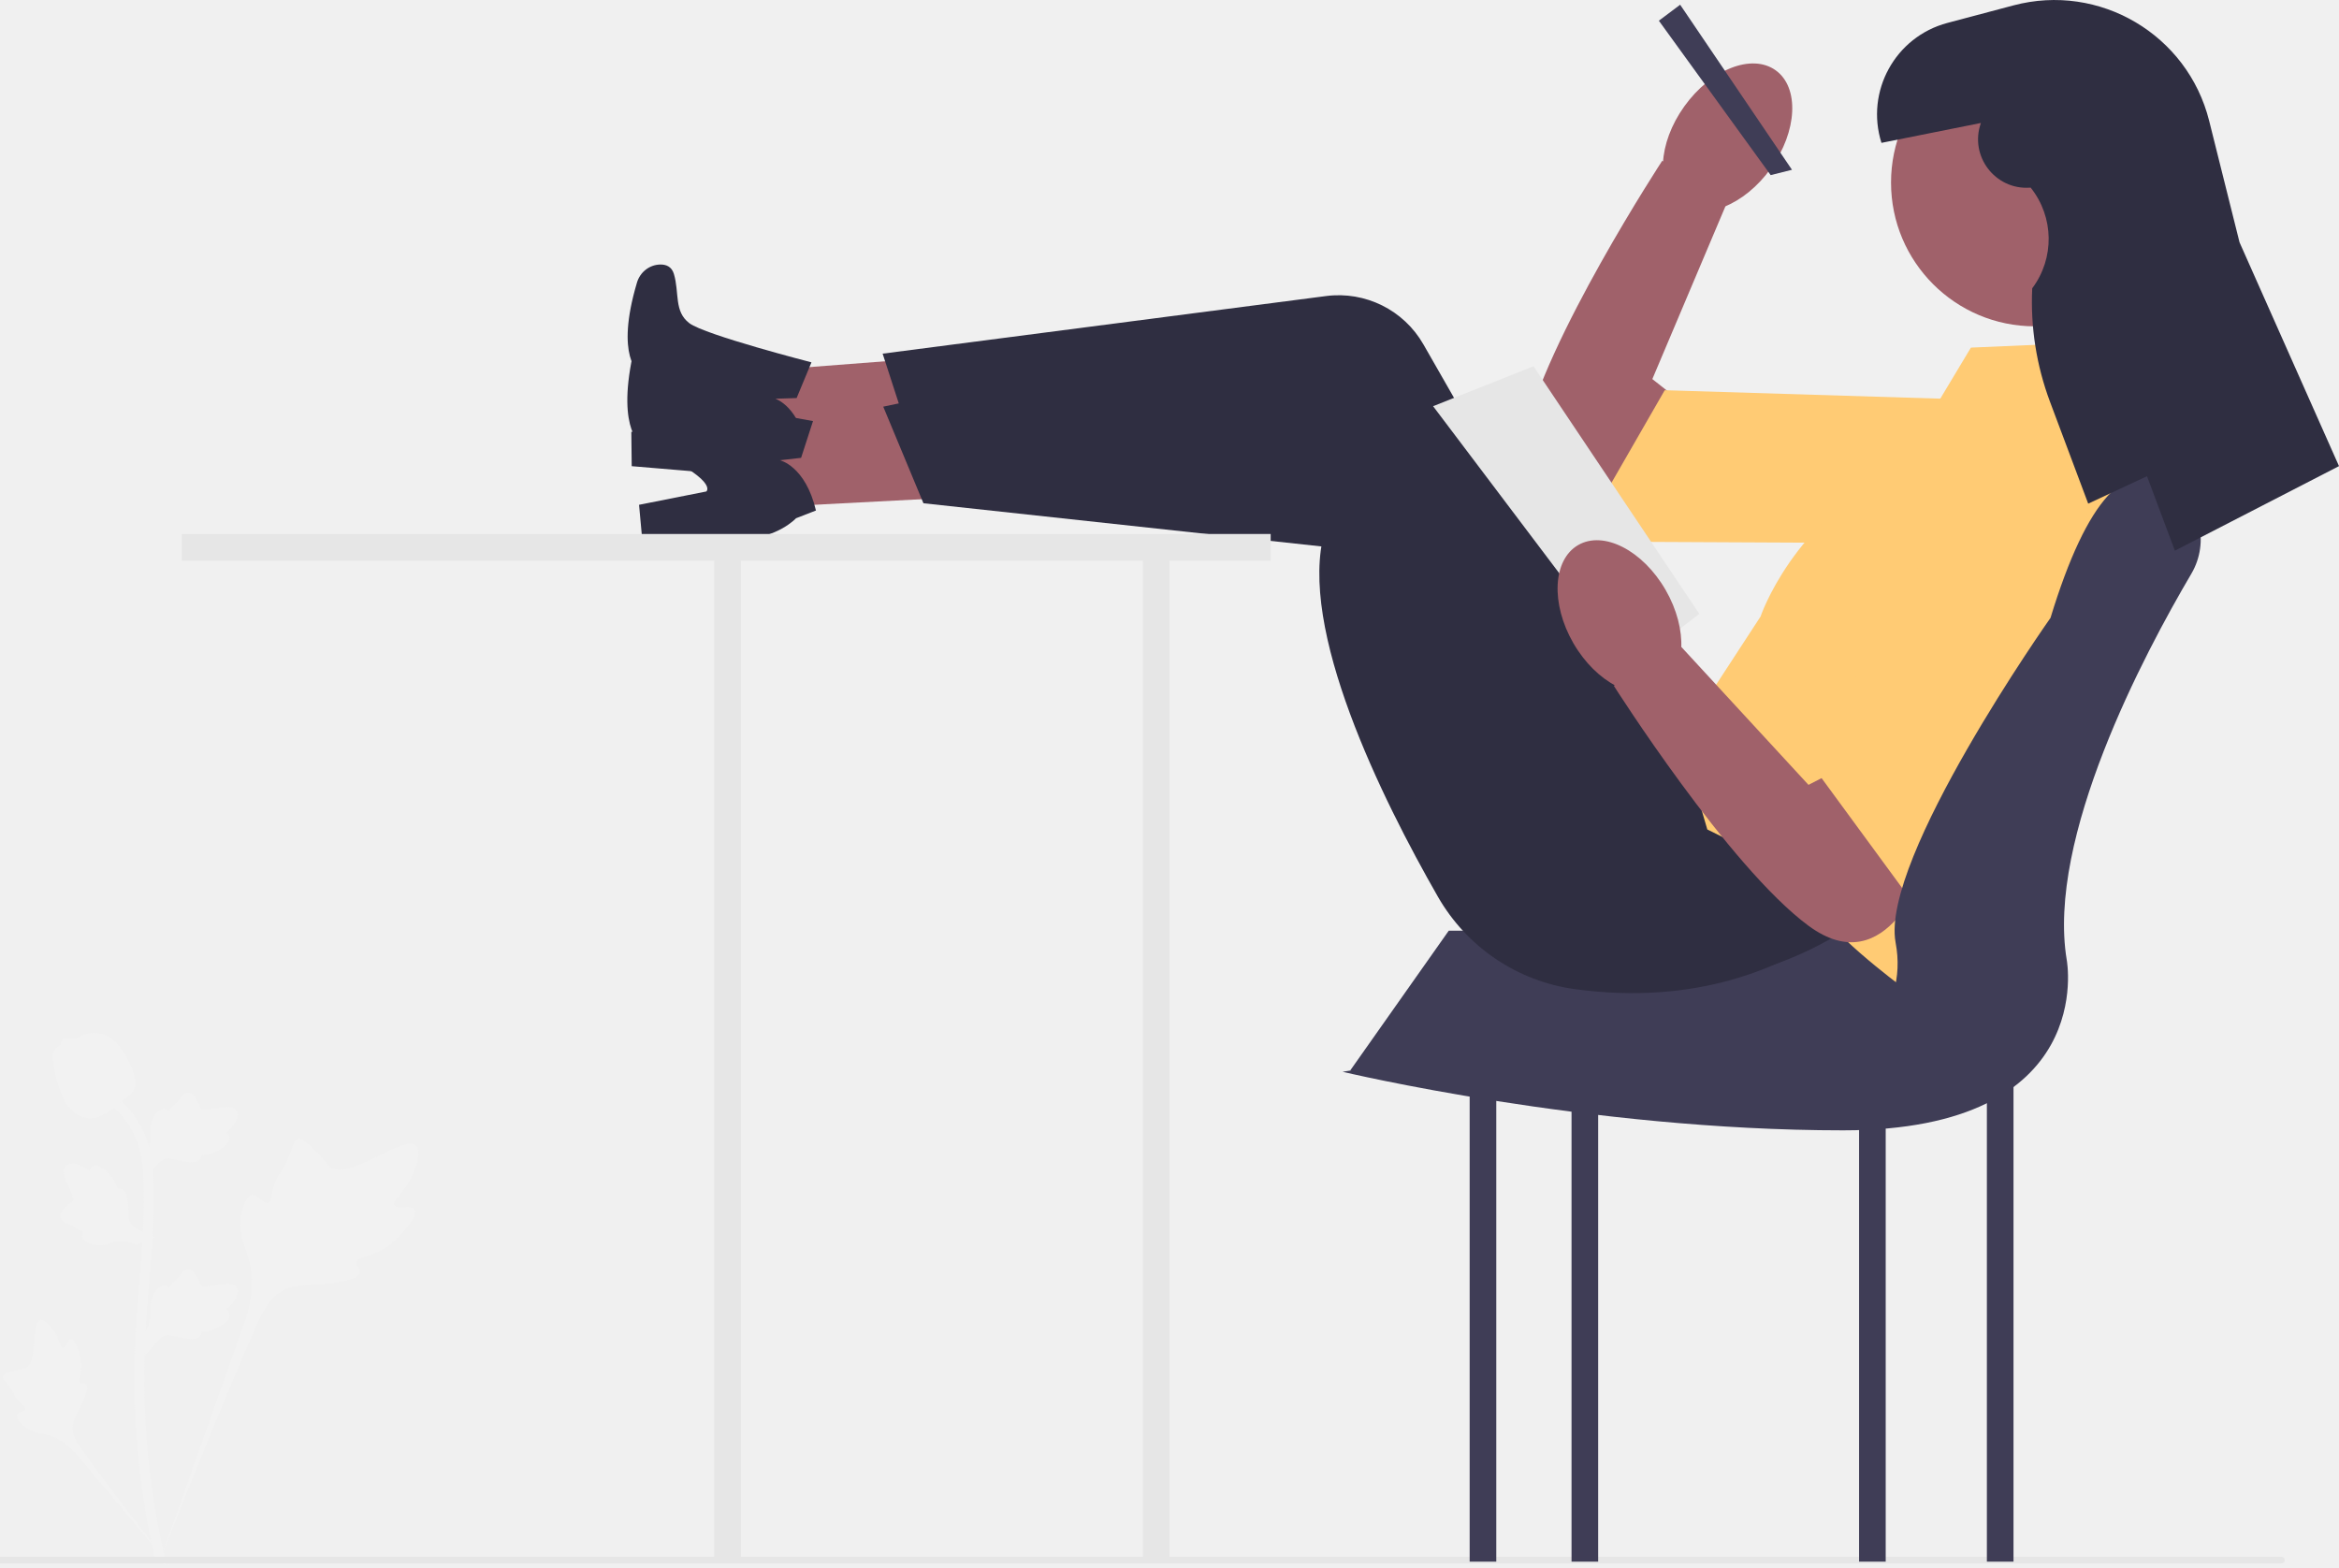
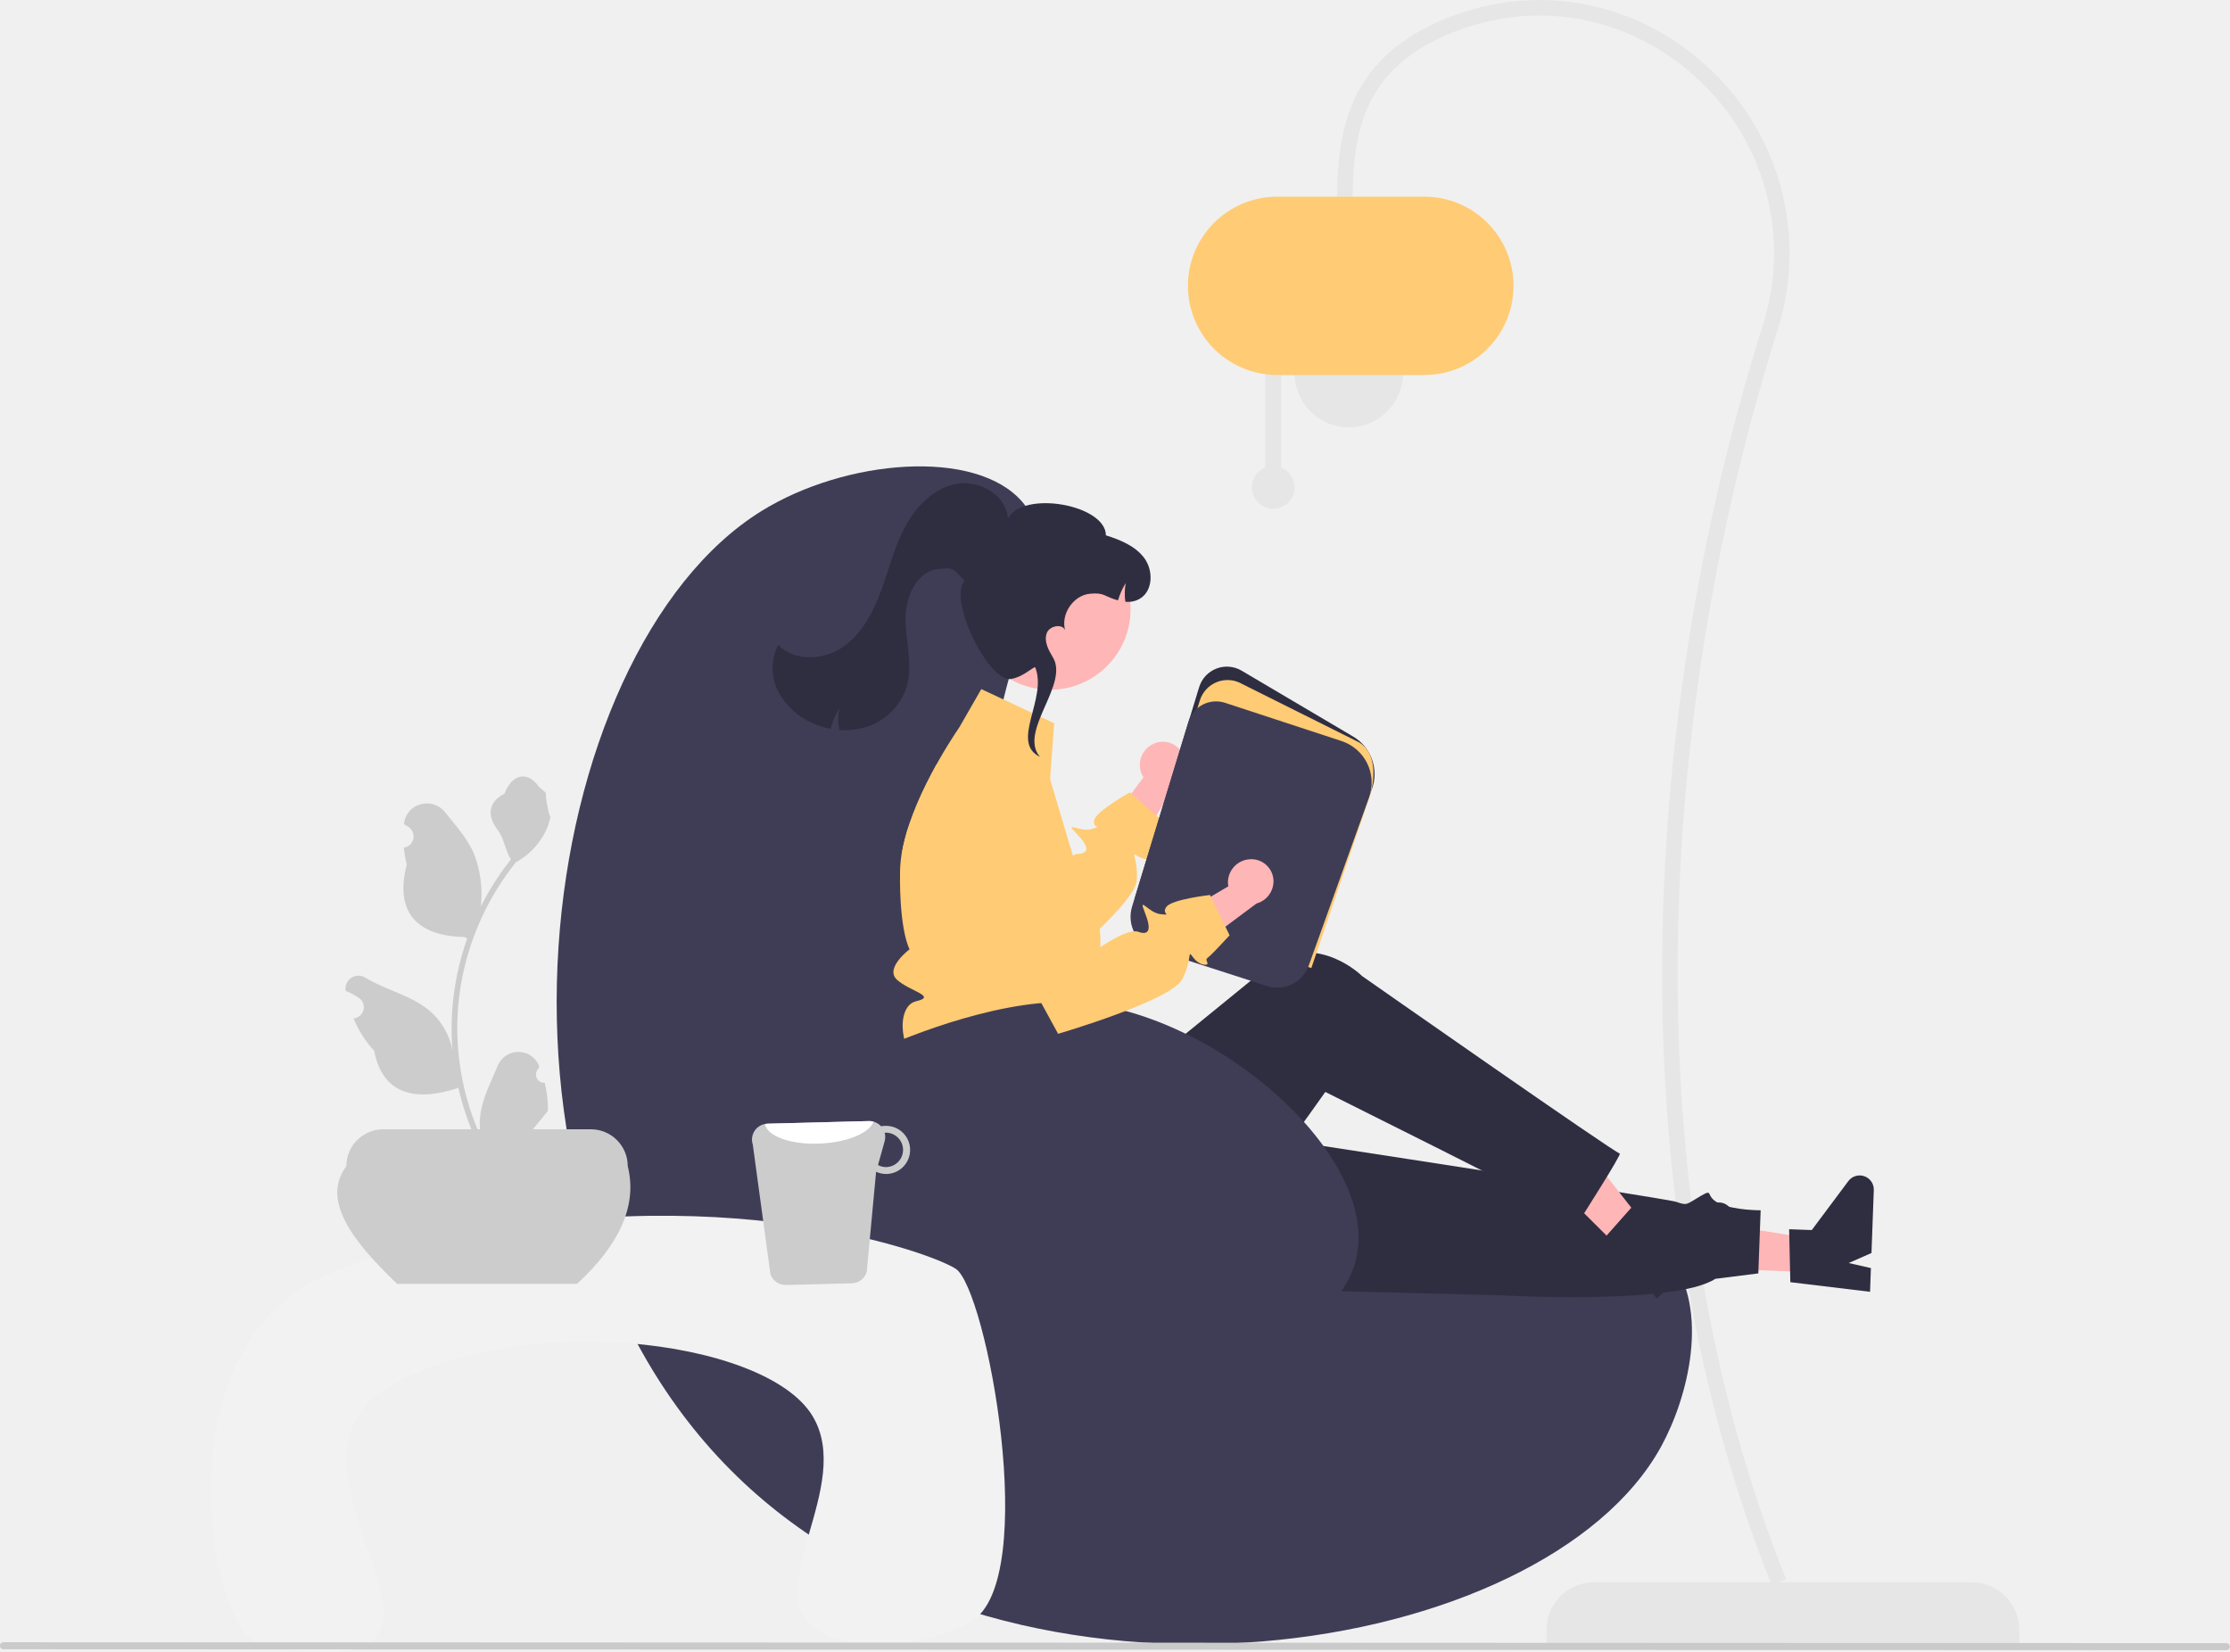
- <svg xmlns="http://www.w3.org/2000/svg" width="596.882" height="400.001" viewBox="0 0 596.882 400.001">
-   <g>
-     <path d="M105.784,308.736c-.844-1.424-4.497,.101-5.168-1.191-.669-1.287,2.724-3.249,4.663-7.73,.35-.808,2.553-5.9,.922-7.472-3.092-2.978-17.24,9.313-22.191,5.29-1.087-.883-1.846-2.645-5.134-5.506-1.308-1.138-2.099-1.652-2.865-1.461-1.086,.271-1.172,1.725-2.337,4.584-1.747,4.287-2.78,4.028-3.798,7.449-.756,2.539-.583,4.016-1.472,4.303-1.258,.407-2.416-2.286-4.011-2.045-1.627,.246-2.611,3.382-2.922,5.73-.583,4.406,1.035,7.313,1.932,10.371,.975,3.322,1.553,8.375-.698,15.528l-22.277,62.766c4.918-12.879,19.158-48.185,25.142-61.305,1.727-3.787,3.635-7.629,7.551-9.145,3.77-1.46,8.949-.588,15.55-2.179,.771-.186,2.911-.73,3.18-1.988,.223-1.04-1.036-1.621-.842-2.595,.259-1.307,2.734-1.323,5.775-2.831,2.144-1.063,3.48-2.328,4.629-3.415,.346-.328,5.495-5.262,4.371-7.157h-0Z" fill="#f2f2f2" />
-     <path d="M18.139,341.778c-.942,.004-1.248,2.236-2.076,2.193-.825-.043-.808-2.275-2.448-4.519-.296-.405-2.159-2.955-3.401-2.608-2.354,.658-.404,11.148-3.806,12.418-.747,.279-1.831,.143-4.184,.931-.936,.314-1.417,.554-1.544,.985-.18,.611,.508,1.073,1.575,2.47,1.6,2.094,1.175,2.527,2.56,4.013,1.028,1.104,1.803,1.445,1.687,1.964-.163,.735-1.819,.526-2.161,1.379-.349,.87,.907,2.257,1.969,3.087,1.994,1.558,3.888,1.602,5.647,2.044,1.912,.48,4.559,1.654,7.42,4.823l24.378,29.044c-4.902-6.13-18.122-23.306-22.835-30.029-1.361-1.941-2.696-3.985-2.31-6.345,.371-2.272,2.293-4.562,3.417-8.261,.131-.432,.481-1.639-.058-2.134-.446-.409-1.095,.041-1.517-.335-.567-.504,.14-1.724,.277-3.651,.097-1.359-.138-2.38-.341-3.258-.061-.265-.997-4.215-2.251-4.21v0Z" fill="#f2f2f2" />
-     <path d="M36.939,345.998l-.568-5.068,.259-.384c1.2-1.777,1.812-3.512,1.819-5.159,.001-.262-.011-.524-.023-.79-.049-1.057-.11-2.371,.575-3.903,.384-.854,1.463-2.831,3.086-2.587,.437,.061,.767,.262,1.018,.497,.037-.059,.075-.117,.115-.181,.505-.771,.905-1.101,1.291-1.419,.296-.245,.602-.497,1.082-1.094,.21-.262,.374-.492,.513-.685,.42-.585,.968-1.282,1.935-1.27,1.033,.049,1.574,.903,1.932,1.468,.64,1.008,.93,1.735,1.122,2.217,.07,.176,.149,.374,.19,.436,.333,.489,3.038,.032,4.057-.135,2.289-.382,4.27-.712,5.087,.732,.585,1.033,.151,2.398-1.33,4.168-.461,.551-.952,.969-1.388,1.297,.361,.215,.684,.546,.815,1.065h0c.308,1.228-.748,2.459-3.137,3.663-.593,.301-1.392,.702-2.512,.896-.527,.091-1.002,.113-1.408,.125-.009,.235-.064,.489-.207,.751-.42,.771-1.293,1.138-2.61,1.05-1.449-.076-2.642-.352-3.694-.595-.919-.21-1.711-.389-2.332-.347-1.153,.093-2.041,1.016-3.083,2.212l-2.603,3.042h-0Z" fill="#f2f2f2" />
-     <path d="M39.572,315.823l-4.758,1.835-.437-.153c-2.023-.71-3.857-.862-5.452-.451-.254,.065-.504,.143-.759,.223-1.01,.315-2.266,.708-3.922,.434-.924-.155-3.11-.697-3.285-2.329-.052-.438,.059-.809,.222-1.111-.066-.021-.133-.042-.204-.065-.874-.293-1.295-.597-1.7-.889-.312-.224-.633-.456-1.332-.769-.307-.137-.571-.237-.793-.322-.672-.258-1.486-.611-1.719-1.549-.215-1.011,.474-1.751,.93-2.241,.813-.875,1.442-1.34,1.86-1.648,.153-.112,.324-.239,.373-.294,.389-.446-.74-2.947-1.159-3.891-.95-2.118-1.772-3.95-.582-5.106,.851-.828,2.282-.754,4.369,.229,.65,.307,1.179,.675,1.607,1.013,.117-.404,.354-.8,.823-1.058h0c1.11-.61,2.569,.099,4.339,2.105,.442,.498,1.033,1.169,1.504,2.203,.221,.487,.363,.941,.478,1.331,.229-.051,.49-.063,.779,.009,.852,.21,1.429,.962,1.678,2.258,.294,1.421,.329,2.645,.362,3.724,.03,.942,.058,1.753,.255,2.344,.382,1.091,1.5,1.717,2.922,2.421l3.603,1.746-0,0Z" fill="#f2f2f2" />
-     <path d="M36.939,300.892l-.568-5.068,.259-.384c1.2-1.777,1.812-3.512,1.819-5.159,.001-.262-.011-.524-.023-.79-.049-1.057-.11-2.371,.575-3.903,.384-.854,1.463-2.831,3.086-2.587,.437,.061,.767,.262,1.018,.497,.037-.059,.075-.117,.115-.181,.505-.771,.905-1.101,1.291-1.419,.296-.245,.602-.497,1.082-1.094,.21-.262,.374-.492,.513-.685,.42-.585,.968-1.282,1.935-1.27,1.033,.049,1.574,.903,1.932,1.468,.64,1.008,.93,1.735,1.122,2.217,.07,.176,.149,.374,.19,.436,.333,.489,3.038,.032,4.057-.135,2.289-.382,4.27-.712,5.087,.732,.585,1.033,.151,2.398-1.33,4.168-.461,.551-.952,.969-1.388,1.297,.361,.215,.684,.546,.815,1.065h0c.308,1.228-.748,2.459-3.137,3.663-.593,.301-1.392,.702-2.512,.896-.527,.091-1.002,.113-1.408,.125-.009,.235-.064,.489-.207,.751-.42,.771-1.293,1.138-2.61,1.05-1.449-.076-2.642-.352-3.694-.595-.919-.21-1.711-.389-2.332-.347-1.153,.093-2.041,1.016-3.083,2.212l-2.603,3.042h-0Z" fill="#f2f2f2" />
-     <path d="M42.124,399.269l-1.062-.666-.257-1.226,.257,1.226-1.238,.142c-.02-.115-.087-.379-.188-.793-.554-2.266-2.244-9.162-3.654-20.023-.984-7.581-1.541-15.376-1.656-23.17-.115-7.807,.255-13.717,.551-18.467,.224-3.583,.496-6.994,.762-10.317,.71-8.878,1.379-17.265,.881-26.55-.11-2.073-.341-6.387-2.862-10.978-1.462-2.663-3.476-5.027-5.987-7.023l1.561-1.963c2.771,2.207,5,4.826,6.623,7.782,2.795,5.09,3.047,9.791,3.168,12.05,.507,9.449-.17,17.916-.887,26.88-.264,3.311-.536,6.708-.759,10.276-.294,4.706-.66,10.565-.546,18.271,.113,7.701,.663,15.4,1.634,22.886,1.392,10.724,3.058,17.517,3.605,19.749,.291,1.192,.352,1.441,.054,1.914v-0Z" fill="#f2f2f2" />
-     <path d="M23.075,285.406c-.103,0-.207-.002-.312-.01-2.134-.115-4.11-1.392-5.875-3.796-.827-1.131-1.251-2.42-2.095-4.992-.131-.396-.767-2.408-1.154-5.176-.253-1.808-.221-2.565,.137-3.233,.398-.744,1.041-1.263,1.766-1.613-.032-.24-.006-.487,.098-.739,.427-1.045,1.563-.908,2.177-.842,.311,.039,.699,.091,1.117,.069,.658-.032,1.012-.228,1.548-.521,.513-.281,1.15-.631,2.096-.825,1.865-.389,3.427,.14,3.942,.313,2.71,.903,4.046,3.01,5.593,5.45,.308,.489,1.367,2.271,2.065,4.713,.504,1.762,.433,2.545,.281,3.128-.308,1.197-1.036,1.882-2.885,3.394-1.931,1.583-2.9,2.376-3.732,2.858-1.937,1.118-3.153,1.821-4.768,1.821v0Z" fill="#f2f2f2" />
-   </g>
-   <path d="M583.04,398.13h0c0,.464-.376,.84-.84,.84H0v-1.68H582.2c.464,0,.84,.376,.84,.84Z" fill="#e6e6e6" />
-   <g>
-     <g>
-       <path d="M414.967,132.595s-31.339,3.769-26.053-21.009c5.286-24.778,35.259-70.545,35.259-70.545l17.009,9.539-19.527,46.158,8.406,6.632-15.094,29.226Z" fill="#a0616a" />
-       <polygon points="517.666 102.43 513.25 138.75 402.592 138.208 424.816 99.583 517.666 102.43" fill="#ffcb74" />
-       <ellipse cx="440.857" cy="35.06" rx="21.062" ry="13.588" transform="translate(155.6948 373.0935) rotate(-54.39629)" fill="#a0616a" />
-     </g>
-     <rect x="431.611" y="316.316" width="157.624" height="6.794" transform="translate(190.7093 830.1362) rotate(-90)" fill="#3f3d56" />
-     <rect x="398.999" y="316.316" width="157.624" height="6.794" transform="translate(158.0973 797.5243) rotate(-90)" fill="#3f3d56" />
-     <rect x="166.639" y="266.719" width="256.819" height="6.794" transform="translate(24.93198 565.1643) rotate(-90)" fill="#e6e6e6" />
-     <rect x="325.622" y="316.316" width="157.624" height="6.794" transform="translate(84.72051 724.1474) rotate(-90)" fill="#3f3d56" />
-     <rect x="299.622" y="316.316" width="157.624" height="6.794" transform="translate(58.72051 698.1474) rotate(-90)" fill="#3f3d56" />
-     <polygon points="500.911 237.504 369.709 237.504 344.541 273.204 475.093 280.987 500.911 237.504" fill="#3f3d56" />
-     <g>
-       <g>
-         <polygon points="260.667 115.362 261.263 89.472 182.077 95.563 181.672 113.106 260.667 115.362" fill="#a0616a" />
-         <path d="M207.074,92.47l-3.787,9.112-5.439,.174s6.368,1.95,8.138,13.522l-5.226,1.567s-5.019,4.683-14.401,4.228l-25.155-2.104-.097-8.769,17.386-2.009s3.874-2.549-15.303-13.027c0,0-6.353-3.885-.639-23.068,.785-2.637,3.157-4.53,5.908-4.59,1.518-.033,2.94,.512,3.508,2.398,1.445,4.799-.017,9.584,3.955,12.579,3.972,2.996,31.154,9.988,31.154,9.988Z" fill="#2f2e41" />
-       </g>
-       <path d="M491.092,214.34s-27.322,46.469-89.145,38.095c-14.712-1.993-27.656-10.74-35.03-23.626-14.253-24.906-35.896-68.515-28.88-93.209l-104.562-19.956-8.238-25.394,113.163-14.7c10.01-1.3,19.815,3.567,24.83,12.327l55.124,96.268,16.433,1.794,56.305,28.401Z" fill="#2f2e41" />
-     </g>
-     <g>
-       <g>
-         <polygon points="262.731 125.96 261.242 100.106 182.803 112.548 183.811 130.067 262.731 125.96" fill="#a0616a" />
-         <path d="M207.471,107.454l-3.042,9.387-5.408,.611s6.505,1.432,9.199,12.824l-5.083,1.982s-4.626,5.071-14.014,5.373l-25.243-.074-.802-8.733,17.168-3.401s3.656-2.852-16.302-11.753c0,0-6.645-3.361-2.493-22.942,.571-2.691,2.783-4.77,5.519-5.05,1.51-.155,2.972,.274,3.69,2.108,1.827,4.667,.754,9.554,4.954,12.22,4.2,2.667,31.856,7.45,31.856,7.45Z" fill="#2f2e41" />
-       </g>
-       <path d="M500.372,206.08s-23.495,48.517-85.792,45.143c-14.825-.803-28.43-8.48-36.817-20.731-16.211-23.678-41.292-65.405-36.285-90.583l-105.829-11.479-10.255-24.649,111.613-23.756c9.873-2.101,20.038,1.962,25.742,10.289l62.691,91.521,16.524,.466,58.408,23.779Z" fill="#2f2e41" />
-     </g>
-     <polygon points="428.754 1.206 423.319 5.283 451.854 44.689 457.289 43.33 428.754 1.206" fill="#3f3d56" />
-     <path d="M502.949,88.712l31.253-1.359,13.588,61.147s-28.535,107.348-62.506,103.271c0,0-21.062-15.627-21.062-21.062s-28.535-19.024-28.535-19.024l-6.794-23.1,20.382-31.253s8.153-24.459,35.33-38.047l18.344-30.574Z" fill="#ffcb74" />
-     <polygon points="324.263 136.271 46.382 136.271 46.382 143.066 182.265 143.066 182.265 398.526 189.059 398.526 189.059 143.066 324.263 143.066 324.263 136.271" fill="#e6e6e6" />
-     <circle cx="519.255" cy="46.589" r="36.688" fill="#a0616a" />
-     <polygon points="391.332 93.468 365.707 103.659 415.984 170.242 433.649 156.654 391.332 93.468" fill="#e6e6e6" />
-     <g>
-       <path d="M491.399,221.198s-9.512,30.098-29.894,15.049-49.683-61.249-49.683-61.249l15.712-11.55,33.971,36.849,9.512-4.916,20.382,25.818Z" fill="#a0616a" />
-       <polygon points="506.346 115.21 537.599 134.233 491.399 234.787 461.505 194.022 506.346 115.21" fill="#ffcb74" />
-       <ellipse cx="413.266" cy="157.333" rx="13.588" ry="21.062" transform="translate(-23.29944 227.7118) rotate(-30)" fill="#a0616a" />
-     </g>
-     <path d="M523.267,157.67c9.416-30.869,19.52-40.637,30.144-34.521,8.086,4.655,10.52,15.252,5.781,23.289-12.079,20.487-36.97,67.428-31.785,98.539,0,0,8.153,43.483-57.071,43.483-65.224,0-127.73-14.947-127.73-14.947l33.971-5.435,77.254,5.518c17.651,1.261,32.527-13.842,30.169-31.379-.078-.579-.17-1.164-.278-1.756-3.873-21.301,39.545-82.79,39.545-82.79Z" fill="#3f3d56" />
-   </g>
-   <path d="M505.504,31.38c-2.997,8.392,3.588,17.106,12.48,16.513l.212-.014h0c5.977,7.471,6.142,18.04,.401,25.694h0c-.472,9.865,1.074,19.723,4.542,28.971l9.744,25.983,15-7,7.118,19,41.882-21.575-25.383-57.111-7.746-30.984c-5.511-22.044-27.997-35.313-49.958-29.479l-16.849,4.475c-13.311,3.536-20.972,17.472-16.825,30.605v0l25.383-5.077" fill="#2f2e41" />
+ <svg xmlns="http://www.w3.org/2000/svg" data-name="Layer 1" width="751.131" height="556.415" viewBox="0 0 751.131 556.415">
+   <path d="M745.319,704.743H904.585a0,0,0,0,1,0,0v4.887a16,16,0,0,1-16,16H761.319a16,16,0,0,1-16-16V704.743A0,0,0,0,1,745.319,704.743Z" transform="translate(1425.47 1258.58) rotate(-180)" fill="#e6e6e6" />
+   <path d="M821.225,705.718l4.843-1.951c-50.677-125.789-45.795-284.482-2.956-420.613a85.005,85.005,0,0,0-24.764-89.934c-24.865-22.189-59.145-27.594-89.467-14.108-29.931,13.314-34.056,36.505-34.056,59.583h5.222c0-24.635,5.265-43.383,30.957-54.812,28.419-12.639,60.555-7.569,83.867,13.234A79.839,79.839,0,0,1,818.131,281.586C774.798,419.289,770.202,579.072,821.225,705.718Z" transform="translate(-224.4343 -171.7927)" fill="#e6e6e6" />
+   <circle cx="454.307" cy="125.648" r="18.276" fill="#e6e6e6" />
+   <path d="M650.594,329.302V294.672h5.385v34.629a7.179,7.179,0,1,1-5.385,0Z" transform="translate(-224.4343 -171.7927)" fill="#e6e6e6" />
+   <path d="M624.565,268.068a30.06,30.06,0,0,1,30.025-30.025h49.607a30.025,30.025,0,1,1,0,60.051H654.59A30.06,30.06,0,0,1,624.565,268.068Z" transform="translate(-224.4343 -171.7927)" fill="#ffcb74" />
+   <path d="M554.67,454.005c4.981-63.723,30.447-94.083,14.14-113.123-15.619-18.238-59.617-14.47-87.872,3.03-76.212,47.202-104.134,235.332-6.06,327.249C568.072,758.504,744.695,730.53,783.946,659.04c9.158-16.681,16.434-45.922,3.03-63.632-33.278-43.967-154.271,35.669-208.066-14.14C547.03,551.749,551.937,488.975,554.67,454.005Z" transform="translate(-224.4343 -171.7927)" fill="#3f3d56" />
+   <path d="M612.927,422.347a7.822,7.822,0,0,0-3.924,10.18,7.504,7.504,0,0,0,.597,1.087l-16.358,21.842,8.163,12.2,19.174-32.343a7.8,7.8,0,0,0,2.373-9.222,7.465,7.465,0,0,0-9.838-3.828Q613.02,422.303,612.927,422.347Z" transform="translate(-224.4343 -171.7927)" fill="#ffb6b6" />
+   <path d="M612.914,460.005c1.071.949-1.899,2.121-5.04.273-.899-.535-1.283-.758-1.384-.616-.253.353,1.222,2.959.828,8.747-.242,3.454-5.979,9.949-12.494,16.282-8.807,8.565-19.049,16.827-19.049,16.827l-3.596-2.879-37.704-30.23-6.363-8.807a62.681,62.681,0,0,1,2.616-10.232,111.546,111.546,0,0,1,5.676-13.474c1.172-2.374,2.374-4.636,3.525-6.717l20.201,22.261,16.928,18.645s4.929-7.939,8.747-10.1a3.636,3.636,0,0,1,1.616-.555c3.858-.182,4.091-2.283-.384-6.858-4.474-4.575,1.172-.303,5.151-1.535,3.98-1.232,0,0,.838-3.081.838-3.081,11.999-9.262,11.999-9.262l.465.414,8.434,7.444,2.414,2.131s-2.636,7.232-3.363,8.757C612.248,458.965,611.854,459.046,612.914,460.005Z" transform="translate(-224.4343 -171.7927)" fill="#ffcb74" />
+   <polygon points="610.804 428.521 611.215 417.38 568.439 410.493 567.832 426.935 610.804 428.521" fill="#ffb6b6" />
+   <path d="M827.473,603.668l-.406-17.838,7.626.281,12.311-16.49a4.767,4.767,0,0,1,8.583,3.027l-.782,21.19-7.678,3.374,7.49,1.704-.295,7.989Z" transform="translate(-224.4343 -171.7927)" fill="#2f2e41" />
+   <path d="M594.489,604.651l135.488,3.435s58.508,3.379,72.236-5.551l14.476-1.828.785-21.264s-8.852.065-13.942-2.306-1.552-5.273-6.405-2.42-4.34,3.196-8.092,1.885S613.241,549.069,613.241,549.069Z" transform="translate(-224.4343 -171.7927)" fill="#2f2e41" />
+   <polygon points="548.592 423.631 556.471 415.744 529.796 381.601 518.168 393.243 548.592 423.631" fill="#ffb6b6" />
+   <path d="M765.053,588.562l11.835-13.353,5.399,5.393,20.241-3.716a4.767,4.767,0,0,1,4.234,8.057l-14.985,15.003-7.923-2.748,4.332,6.344-5.65,5.657Z" transform="translate(-224.4343 -171.7927)" fill="#2f2e41" />
+   <path d="M541.035,530.449l1.347,31.31c1.586,36.859,42.178,59.168,73.654,39.923q.87-.532,1.746-1.102s11.933-3.205,11.571-8.279,2.553-7.545,5.133-6.161,36.357-46.553,36.357-46.553,70.178,35.006,85.66,43.247c0,0,14.556-22.759,13.501-22.52s-86.819-59.788-86.819-59.788-13.972-14.14-31.304-4.804c-.361,1.371-.052,1.419-.052,1.419l-57.253,46.652-8.09-15.363Z" transform="translate(-224.4343 -171.7927)" fill="#2f2e41" />
+   <path d="M595.017,491.306a32.354,32.354,0,0,1-.616,4.303,25.39,25.39,0,0,1-1.98,5.939s0,2.111-4.04,9.181,1.01,4.04,4.04,9.292c3.03,5.242,0,2.828-3.363,6.202a7.722,7.722,0,0,0-1.909,7.606s-43.391.03-51.471-3-9.918-20.1-2.677-21.786c7.232-1.687-2.192-3.363-6.444-7.252-4.252-3.889,4.252-10.252,4.252-10.252s-3.505-6.05-3.212-26.362a40.029,40.029,0,0,1,.515-5.575,62.681,62.681,0,0,1,2.616-10.232,111.546,111.546,0,0,1,5.676-13.474c1.172-2.374,2.374-4.636,3.525-6.717.182-.323.353-.636.535-.949,2.192-3.879,4.192-7.05,5.515-9.08,1.02-1.576,1.636-2.464,1.636-2.464l7.353-12.787,24.544,11.504-1.394,18.817,4.232,14.191,1.949,6.535,1.505,5.04,2.323,7.807s-.636.03.121,1.071a34.484,34.484,0,0,1,6.575,15.827A32.227,32.227,0,0,1,595.017,491.306Z" transform="translate(-224.4343 -171.7927)" fill="#ffcb74" />
+   <path d="M665.896,493.334l-.461-.149-58.744-18.917,21.647-71.017a9.768,9.768,0,0,1,14.312-5.562l37.54,22.179a14.715,14.715,0,0,1,6.319,17.788Z" transform="translate(-224.4343 -171.7927)" fill="#2f2e41" />
+   <path d="M666.134,497.849l-59.217-19.069,21.647-71.017A9.768,9.768,0,0,1,642.876,402.201l39.332,19.637c5.909,3.49,5.771,12.524,3.027,19.936Z" transform="translate(-224.4343 -171.7927)" fill="#ffcb74" />
+   <path d="M660.206,502.989a11.291,11.291,0,0,1-9.05.9l-37.85-12.189A11.704,11.704,0,0,1,605.731,477.21l18.976-62.255a9.767,9.767,0,0,1,12.39-6.431l39.224,12.879a14.722,14.722,0,0,1,9.265,18.959l-20.289,56.565A11.304,11.304,0,0,1,660.206,502.989Z" transform="translate(-224.4343 -171.7927)" fill="#3f3d56" />
+   <circle cx="353.691" cy="205.214" r="27.11" fill="#ffb6b6" />
+   <path d="M486.452,404.525a23.511,23.511,0,0,0,11.546,10.793,27.033,27.033,0,0,0,6.222,1.969,24.326,24.326,0,0,1,2.879-6.816,20.083,20.083,0,0,0,0,7.199,23.9,23.9,0,0,0,9.663-1.199,20.726,20.726,0,0,0,13.034-13.204c2.16-7.186-.167-14.861-.35-22.362-.189-7.502,3.373-16.474,10.82-17.402,5.671-.708,4.97-.158,9.045,3.848-5.7,6.332,8.196,34.377,15.653,33.138,4.216-.701,7.318-4.048,8.152-3.932,4.27,10.456-8.574,25.286,1.613,30.154l-.756-1c-5.332-8.808,10.445-23.685,5.113-32.494-1.486-2.464-3.032-5.353-2.112-8.079.873-2.592,5.293-3.412,6.226-1.053-1.516-5.407,2.716-11.752,8.338-12.304,4.994-.493,4.706.931,9.467,2.229a24.293,24.293,0,0,1,2.608-5.835,19.918,19.918,0,0,0-.139,6.296,7.855,7.855,0,0,0,4.941-1.046c4.397-2.636,4.528-9.44,1.507-13.581-3.026-4.142-8.095-6.187-12.985-7.734-.045-10.342-27.872-15.292-32.99-5.678-.526-7.785-9.45-13.029-17.138-11.707s-13.752,7.487-17.45,14.357c-3.697,6.865-5.532,14.552-8.238,21.865s-6.575,14.604-13.056,18.943c-6.48,4.333-16.109,4.727-21.52-.89A17.168,17.168,0,0,0,486.452,404.525Z" transform="translate(-224.4343 -171.7927)" fill="#2f2e41" />
+   <path d="M514.269,528.498a9.788,9.788,0,0,1,1.815-1.149c10.377-5.164,42.645-18.57,67.877-18.02,48.548,1.058,110.332,54.637,95.953,90.617-10.941,27.378-65.336,42.954-105.043,30.496C519.245,612.989,497.288,542.036,514.269,528.498Z" transform="translate(-224.4343 -171.7927)" fill="#3f3d56" />
+   <path d="M312.726,725.733c-15.864-2.993-29.906-74.46,1.305-109.658,10.693-12.059,24.032-17.308,41.775-22.193,102.121-28.115,180.011-1.32,190.478,5.222,10.444,6.527,28.752,104.875,5.34,118.796-13.173,7.833-39.282,11.749-52.218,2.611-19.035-13.446,12.915-48.324-1.305-71.8C481.963,622.071,396.986,613.097,354.382,639.573,308.929,667.82,402.684,742.704,312.726,725.733Z" transform="translate(-224.4343 -171.7927)" fill="#f2f2f2" />
+   <path d="M418.787,604.223H358.183c-14.961-14.338-25.658-28.156-17.094-39.626a12.432,12.432,0,0,1,12.432-12.432h69.928a12.432,12.432,0,0,1,12.432,12.432C439.141,577.666,433.316,590.877,418.787,604.223Z" transform="translate(-224.4343 -171.7927)" fill="#ccc" />
+   <path d="M407.903,536.515a2.807,2.807,0,0,1-2.035-4.866l.192-.765q-.038-.092-.076-.184a7.539,7.539,0,0,0-13.907.052c-2.275,5.478-5.17,10.966-5.883,16.758a22.304,22.304,0,0,0,.392,7.671A89.42,89.42,0,0,1,378.452,518.042a86.307,86.307,0,0,1,.535-9.628q.444-3.931,1.231-7.807a90.456,90.456,0,0,1,17.938-38.337,24.073,24.073,0,0,0,10.012-10.387,18.363,18.363,0,0,0,1.67-5.018c-.487.064-1.838-7.359-1.47-7.815-.679-1.031-1.895-1.543-2.637-2.549-3.689-5.002-8.773-4.129-11.426,2.669-5.669,2.861-5.724,7.606-2.245,12.169,2.213,2.903,2.517,6.832,4.459,9.94-.2.256-.408.503-.607.759a91.039,91.039,0,0,0-9.502,15.054,37.846,37.846,0,0,0-2.259-17.579c-2.163-5.217-6.216-9.611-9.786-14.122-4.288-5.418-13.08-3.053-13.836,3.814q-.011.1-.021.199.795.449,1.557.952a3.808,3.808,0,0,1-1.535,6.93l-.078.012a37.89,37.89,0,0,0,.999,5.665c-4.58,17.71,5.307,24.16,19.424,24.45.312.16.615.32.927.471a92.924,92.924,0,0,0-5.002,23.539,88.135,88.135,0,0,0,.064,14.231l-.024-.168a23.289,23.289,0,0,0-7.95-13.448c-6.118-5.026-14.762-6.877-21.363-10.916a4.371,4.371,0,0,0-6.694,4.252q.013.088.027.176a25.578,25.578,0,0,1,2.868,1.382q.795.449,1.557.952a3.808,3.808,0,0,1-1.535,6.93l-.078.012c-.056.008-.104.016-.16.024a37.923,37.923,0,0,0,6.975,10.923c2.863,15.46,15.162,16.927,28.318,12.425h.008a92.897,92.897,0,0,0,6.24,18.218h22.293c.08-.248.152-.503.224-.751a25.329,25.329,0,0,1-6.169-.367c1.654-2.03,3.308-4.075,4.962-6.105a1.384,1.384,0,0,0,.104-.12c.839-1.039,1.686-2.069,2.525-3.108l0-.001a37.101,37.101,0,0,0-1.087-9.451Z" transform="translate(-224.4343 -171.7927)" fill="#ccc" />
+   <path d="M483.94,600.976a5.385,5.385,0,0,0,5.189,3.635l22.233-.572a5.311,5.311,0,0,0,5.019-3.908l3.146-33.642a8.22,8.22,0,0,0,3.557.731,8.108,8.108,0,0,0-.407-16.211,6.869,6.869,0,0,0-1.457.152,5.495,5.495,0,0,0-4.09-1.765l-34.199.883a4.912,4.912,0,0,0-.844.105,5.341,5.341,0,0,0-4.09,6.936Zm36.233-36.773,2.239-8.017a5.46,5.46,0,0,0,.017-2.832c.109-0.0.204-.052.313-.052a5.8,5.8,0,0,1,.272,11.596A5.459,5.459,0,0,1,520.172,564.203Z" transform="translate(-224.4343 -171.7927)" fill="#ccc" />
+   <path d="M482.087,550.382c.729,4.166,8.92,7.095,18.77,6.586,9.058-.417,16.464-3.598,17.82-7.367a5.057,5.057,0,0,0-1.548-.206l-34.199.883A4.912,4.912,0,0,0,482.087,550.382Z" transform="translate(-224.4343 -171.7927)" fill="#fff" />
+   <path d="M225.625,727.311l748.75.307a1.191,1.191,0,0,0,0-2.381l-748.75-.307a1.191,1.191,0,1,0,0,2.381Z" transform="translate(-224.4343 -171.7927)" fill="#cacaca" />
+   <path d="M645.576,461.206a7.822,7.822,0,0,0-7.536,7.889,7.505,7.505,0,0,0,.133,1.233l-23.499,13.873,2.844,14.4,30.135-22.485a7.8,7.8,0,0,0,5.737-7.601,7.465,7.465,0,0,0-7.61-7.317Q645.678,461.201,645.576,461.206Z" transform="translate(-224.4343 -171.7927)" fill="#ffb6b6" />
+   <path d="M626.326,494.279c-.629-.842-.899-1.195-1.042-1.098-.368.222-.014,3.197-2.602,8.383-3.643,7.285-41.844,18.442-41.844,18.442l-4.703-8.611-20.688-37.84-7.131-30.33a13.531,13.531,0,0,1-.361-3.228,128.177,128.177,0,0,1,20.171-11.611,13.504,13.504,0,0,1,6.061,7.22l14.241,39.929,5.683,15.942s10.024-7.168,13.66-5.852c3.63,1.324,4.662-.532,2.289-6.475-2.373-5.943,1.189.174,5.334.563,4.153.395,0,0,1.962-2.522s14.645-3.94,14.645-3.94l.27.563,4.915,10.11,1.407,2.905s-5.211,5.653-6.468,6.78c-1.263,1.135-1.653,1.056-1.035,2.349C631.699,497.248,628.509,497.19,626.326,494.279Z" transform="translate(-224.4343 -171.7927)" fill="#ffcb74" />
</svg>
